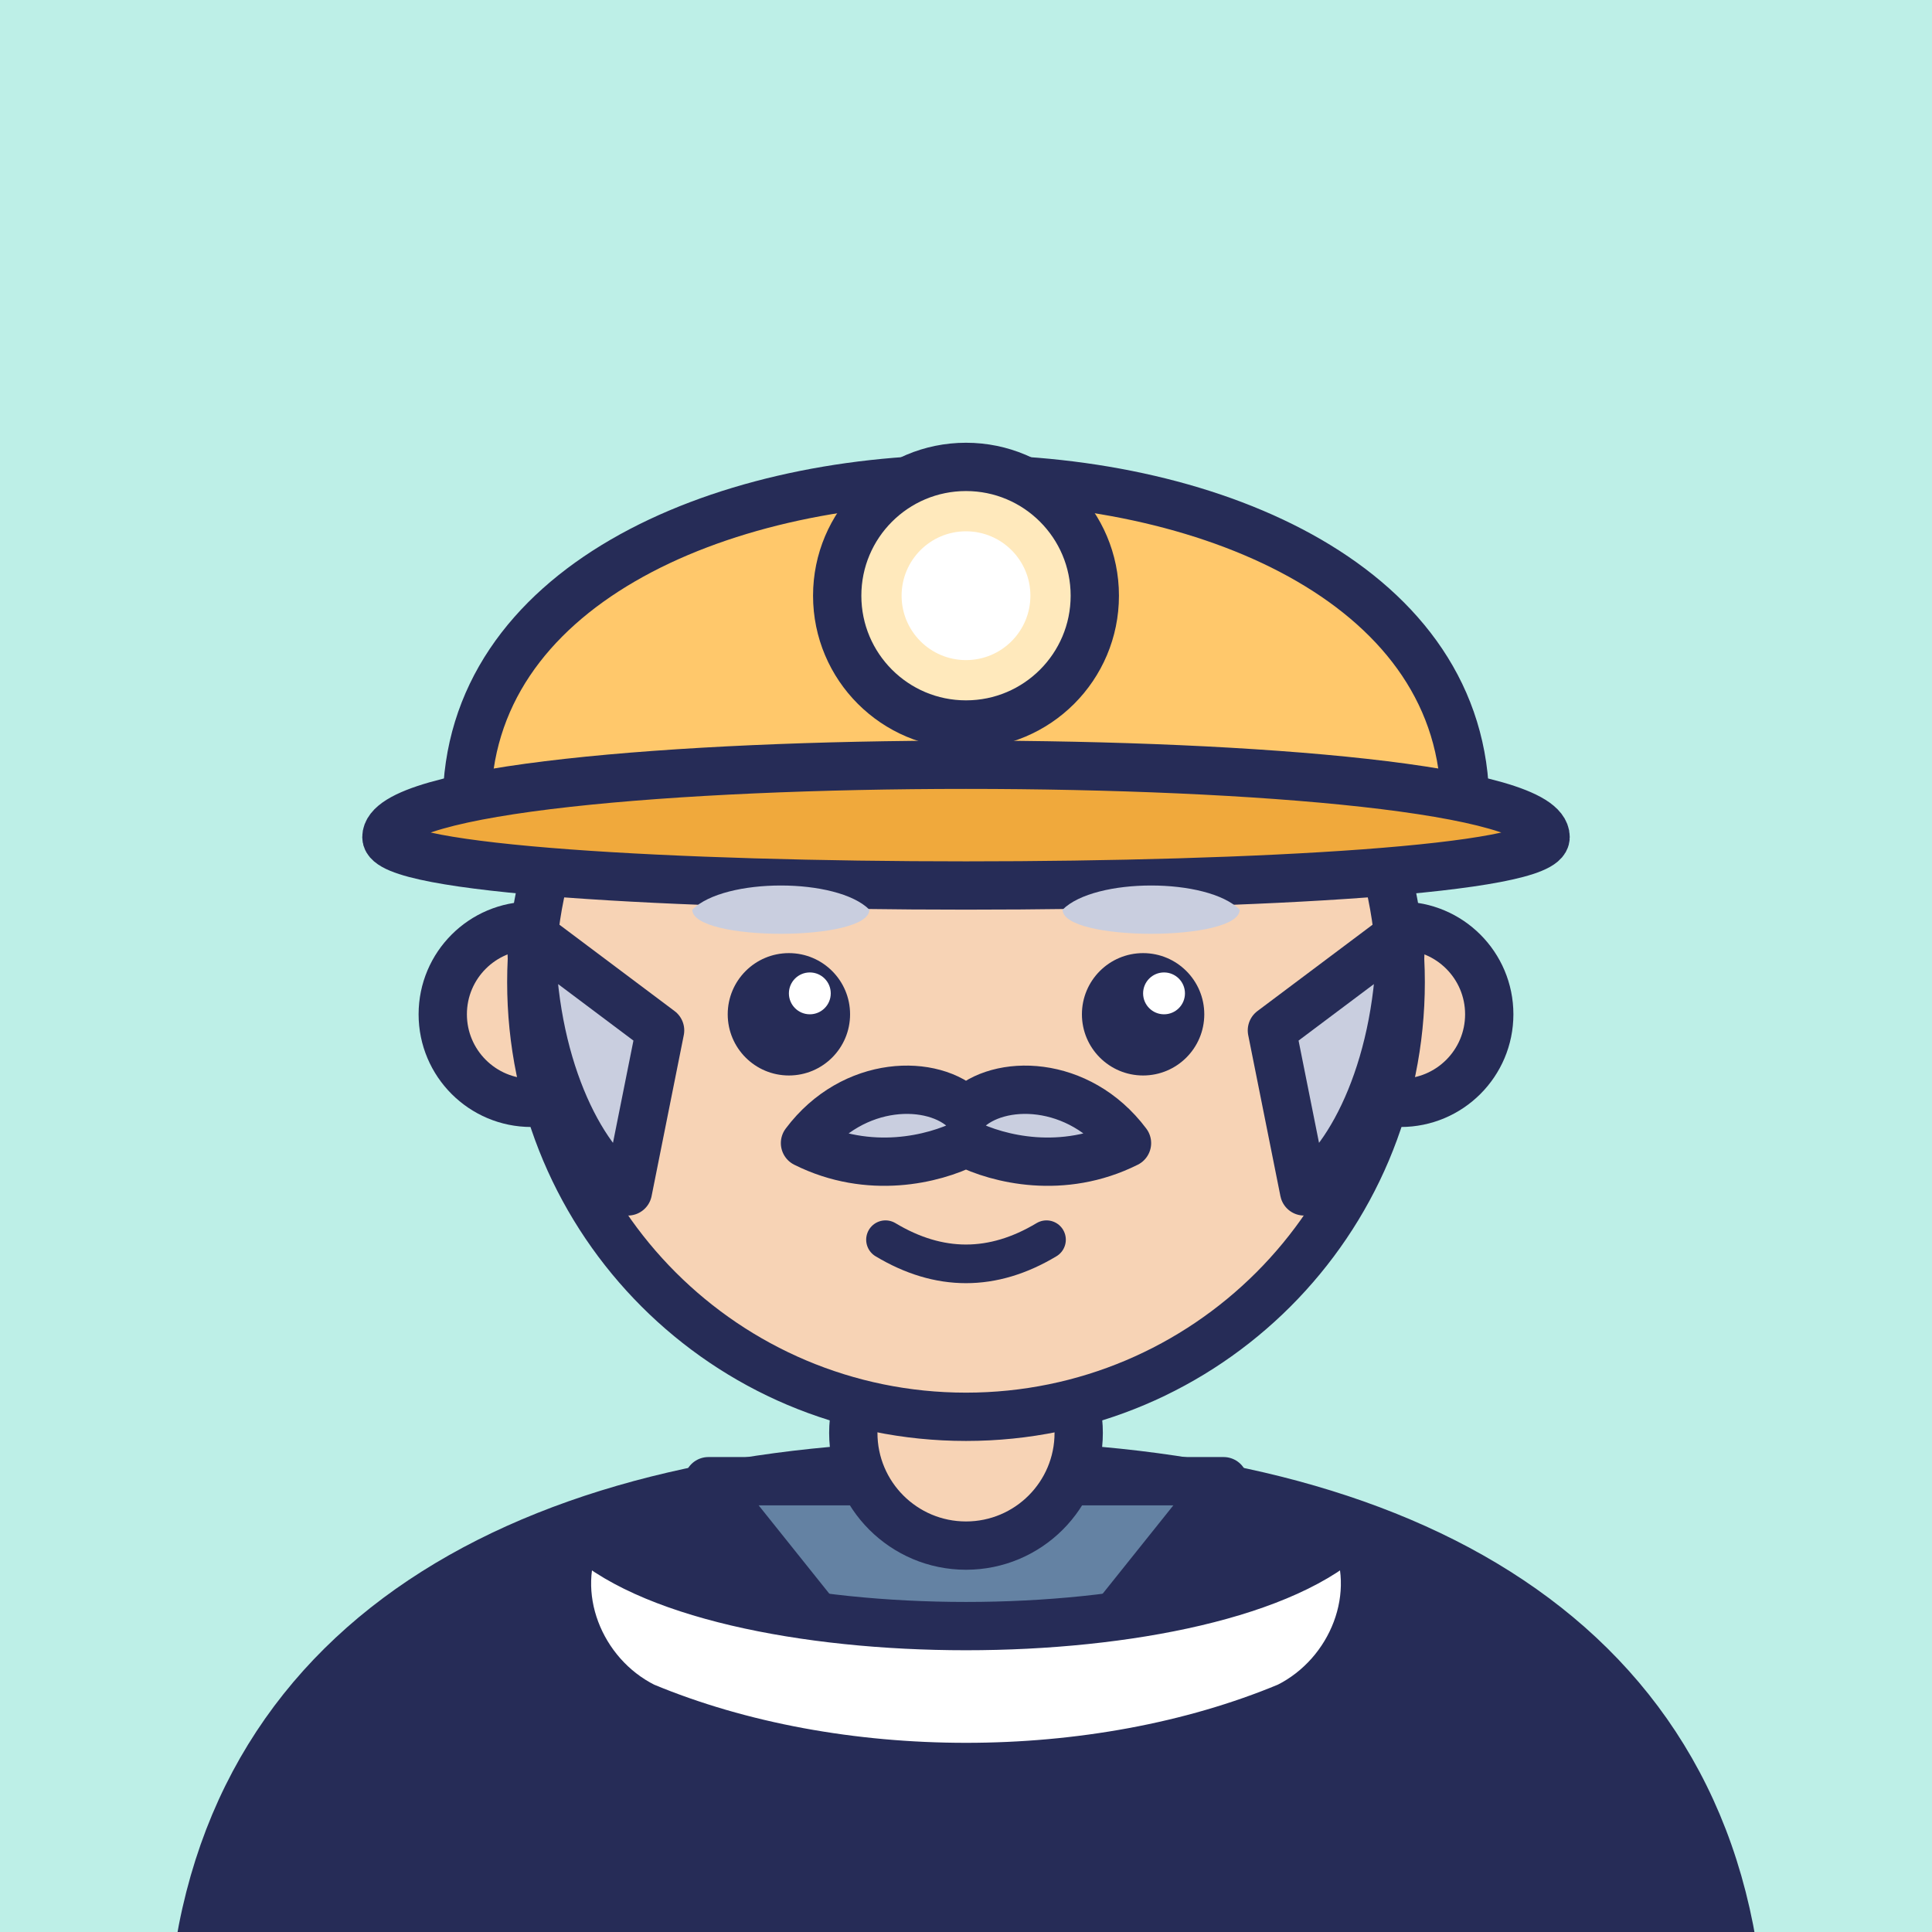
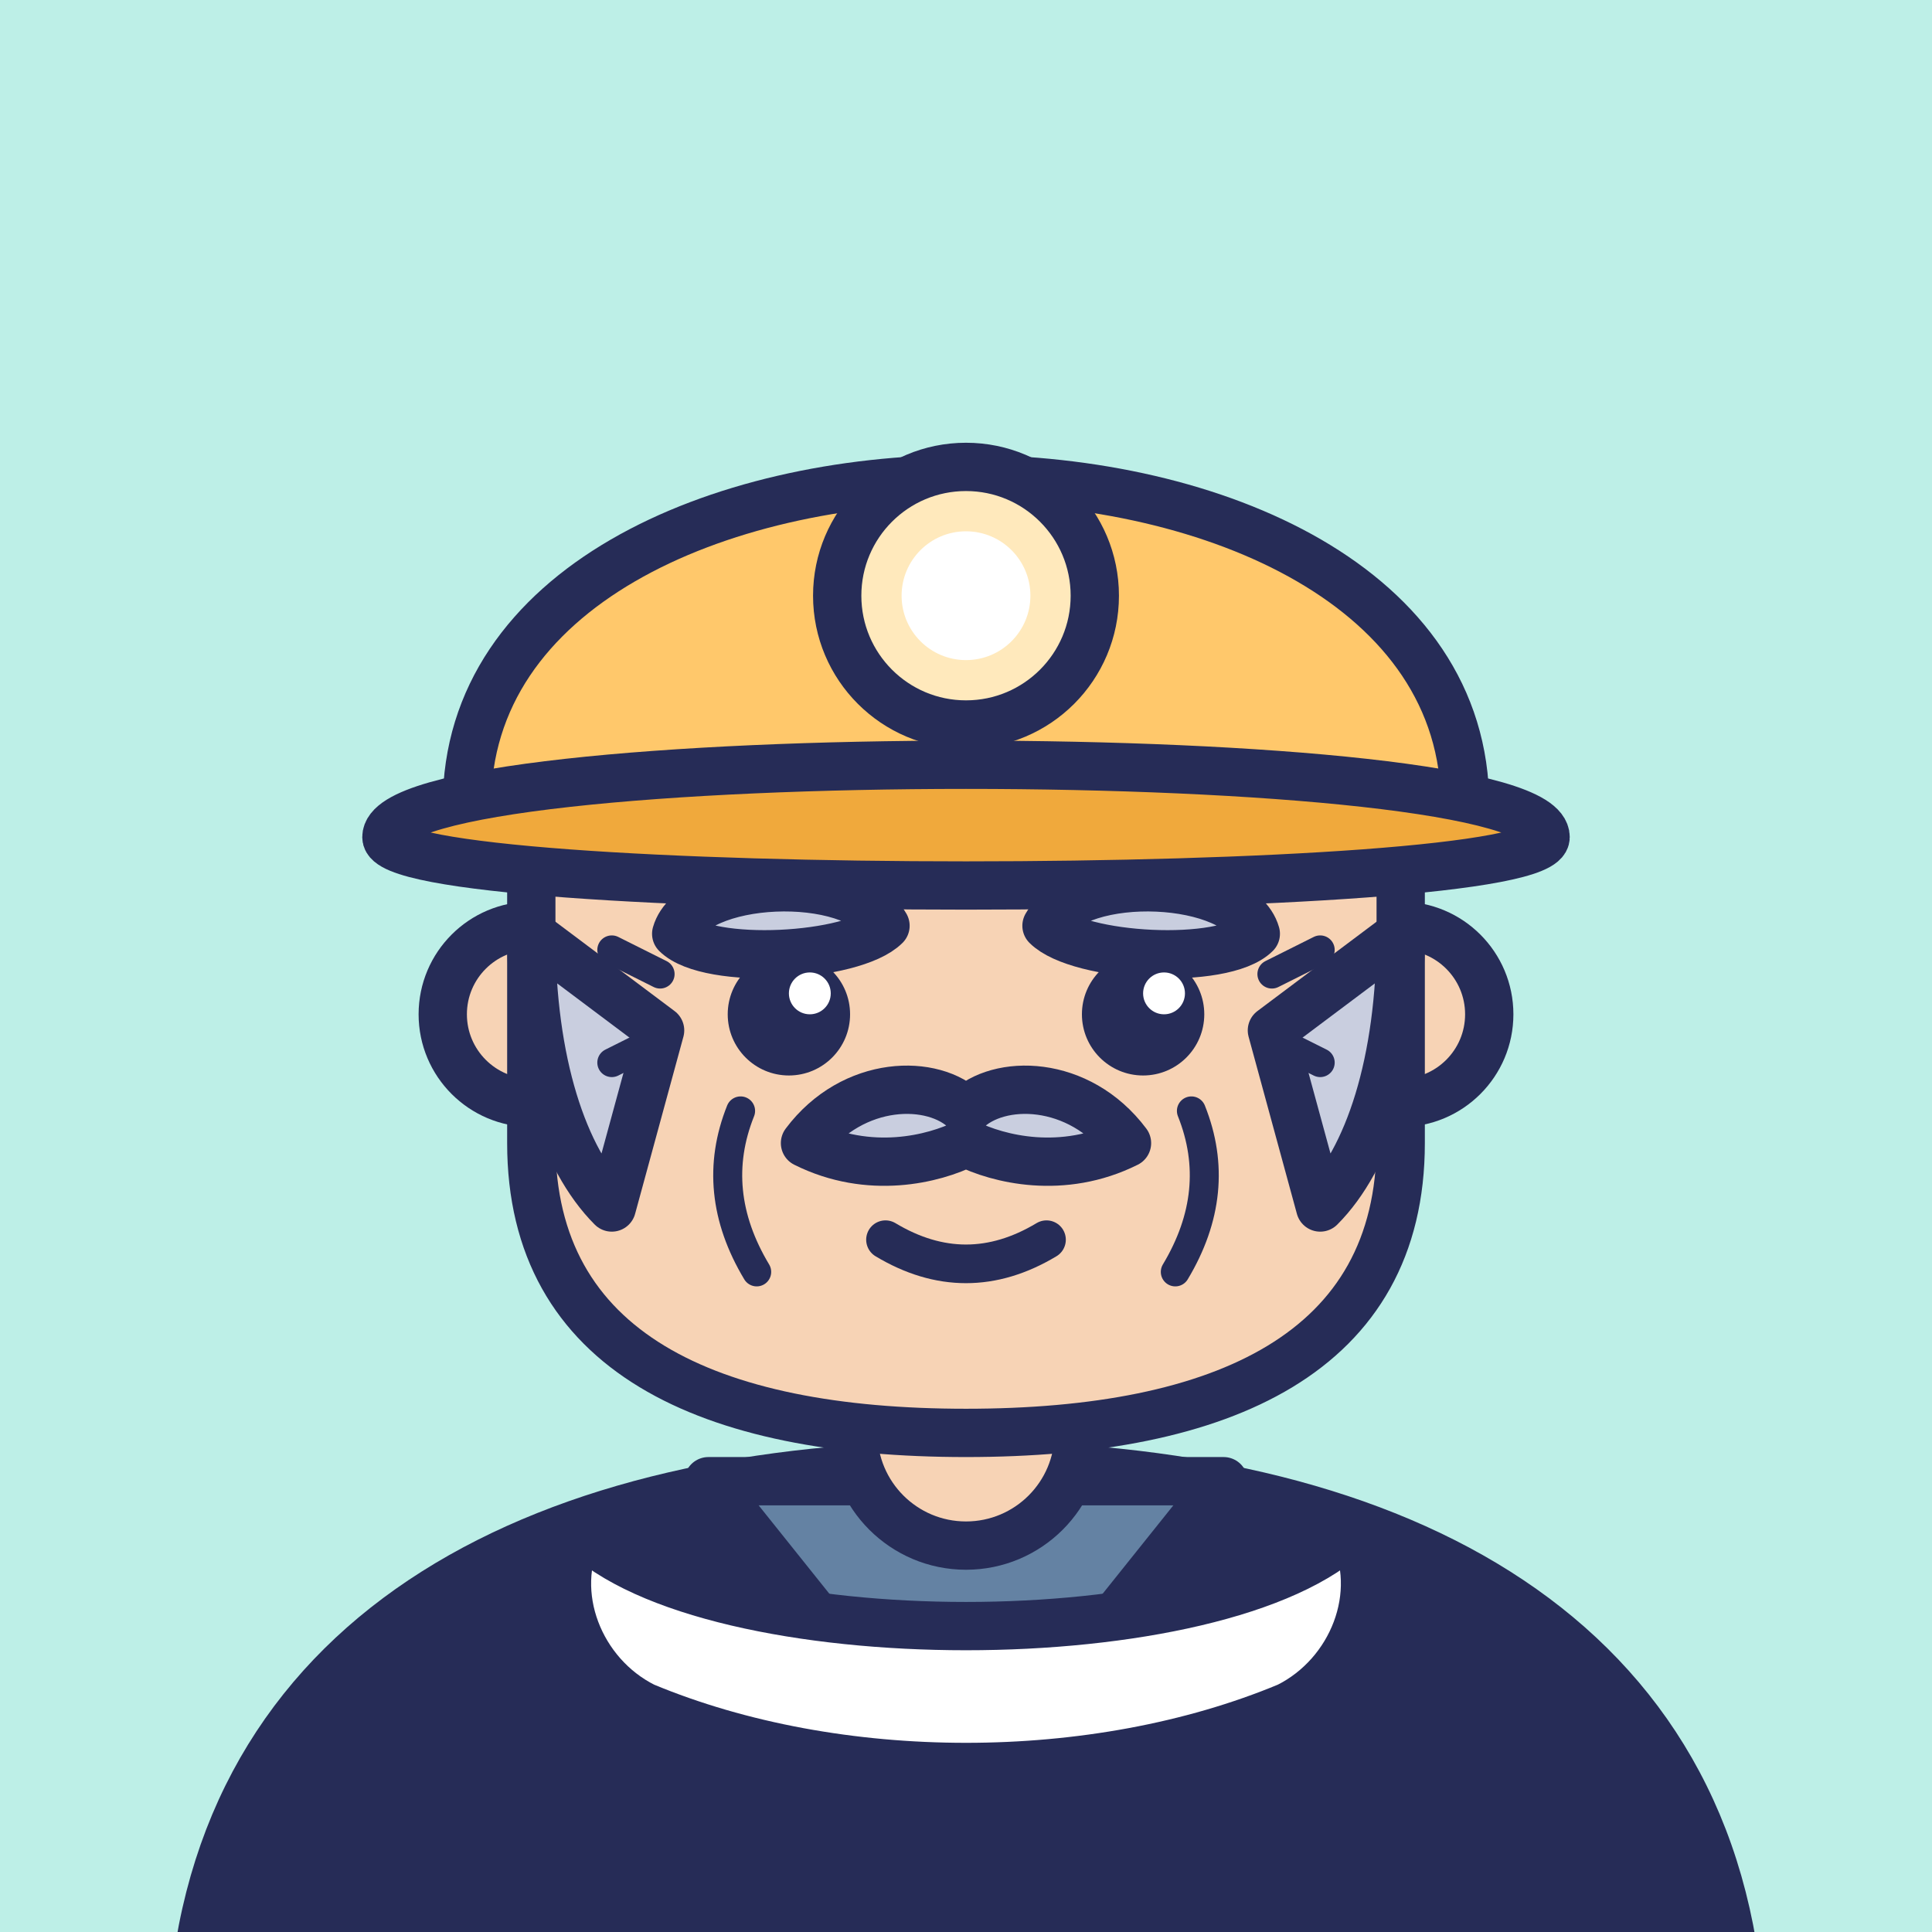
<svg xmlns="http://www.w3.org/2000/svg" width="120" height="120" viewBox="0 0 120 120">
  <rect x="0" y="0" width="120" height="120" fill="#BDEFE7" />
  <path d="M12 124 C14 101 34 91 60 91 C86 91 106 101 108 124 Z" fill="#262C57" stroke="#262C57" stroke-width="3" stroke-linejoin="round" />
  <path d="M44 92 L60 112 L76 92 Z" fill="#6482A3" stroke="#262C57" stroke-width="3" stroke-linejoin="round" />
  <path d="M36 95 C44 103 76 103 84 95 C86 99 84 104 80 106 C68 111 52 111 40 106 C36 104 34 99 36 95 Z" fill="#FFFFFF" stroke="#262C57" stroke-width="3" stroke-linejoin="round" />
  <circle cx="60" cy="89" r="7" fill="#F7D3B5" stroke="#262C57" stroke-width="3" stroke-linejoin="round" />
  <circle cx="33" cy="63" r="5.5" fill="#F7D3B5" stroke="#262C57" stroke-width="3" stroke-linejoin="round" />
  <circle cx="87" cy="63" r="5.5" fill="#F7D3B5" stroke="#262C57" stroke-width="3" stroke-linejoin="round" />
-   <circle cx="60" cy="61" r="27" fill="#F7D3B5" stroke="#262C57" stroke-width="3" stroke-linejoin="round" />
-   <path d="M33 58 C33 66 36 72 39 74 L41 64 Z" fill="#C9CEDF" stroke="#262C57" stroke-width="3" stroke-linejoin="round" />
-   <path d="M87 58 C87 66 84 72 81 74 L79 64 Z" fill="#C9CEDF" stroke="#262C57" stroke-width="3" stroke-linejoin="round" />
+   <path d="M33 52 C33 38 44 35 60 35 C76 35 87 38 87 52 L87 71 C87 84 76 89 60 89 C44 89 33 84 33 71 Z" fill="#F7D3B5" stroke="#262C57" stroke-width="3" stroke-linejoin="round" />
+   <path d="M33 58 C33 66 35 72 38 75 L41 64 Z" fill="#C9CEDF" stroke="#262C57" stroke-width="3" stroke-linejoin="round" />
+   <path d="M87 58 C87 66 85 72 82 75 L79 64 Z" fill="#C9CEDF" stroke="#262C57" stroke-width="3" stroke-linejoin="round" />
  <path d="M29 50 C29 23 91 23 91 50 Z" fill="#FFC86B" stroke="#262C57" stroke-width="3" stroke-linejoin="round" />
  <path d="M24 52 C24 46 96 46 96 52 C96 56 24 56 24 52 Z" fill="#F0A93C" stroke="#262C57" stroke-width="3" stroke-linejoin="round" />
  <circle cx="60" cy="37" r="8" fill="#FFE9BC" stroke="#262C57" stroke-width="3" stroke-linejoin="round" />
  <circle cx="60" cy="37" r="4" fill="#FFFFFF" />
-   <path d="M43 56.5 C45 54.5 52 54.5 54 56.5 C54 58.5 43 58.5 43 56.5 Z" fill="#C9CEDF" />
-   <path d="M66 56.5 C68 54.5 75 54.5 77 56.5 C77 58.5 66 58.5 66 56.5 Z" fill="#C9CEDF" />
+   <path d="M42 58 C43 54.5 53 54 55 57.5 C53 59.5 44 60 42 58 Z" fill="#C9CEDF" stroke="#262C57" stroke-width="3" stroke-linejoin="round" />
+   <path d="M78 58 C77 54.5 67 54 65 57.5 C67 59.5 76 60 78 58 Z" fill="#C9CEDF" stroke="#262C57" stroke-width="3" stroke-linejoin="round" />
  <circle cx="49" cy="63" r="3.8" fill="#262C57" />
  <circle cx="71" cy="63" r="3.8" fill="#262C57" />
  <circle cx="50.3" cy="61.7" r="1.3" fill="#FFFFFF" />
  <circle cx="72.3" cy="61.7" r="1.3" fill="#FFFFFF" />
+   <path d="M41 60.5 L38 59" fill="none" stroke="#262C57" stroke-width="1.8" stroke-linecap="round" stroke-linejoin="round" />
+   <path d="M41 64.5 L38 66" fill="none" stroke="#262C57" stroke-width="1.8" stroke-linecap="round" stroke-linejoin="round" />
+   <path d="M79 60.5 L82 59" fill="none" stroke="#262C57" stroke-width="1.8" stroke-linecap="round" stroke-linejoin="round" />
+   <path d="M79 64.5 L82 66" fill="none" stroke="#262C57" stroke-width="1.8" stroke-linecap="round" stroke-linejoin="round" />
+   <path d="M46 69 Q44 74 47 79" fill="none" stroke="#262C57" stroke-width="1.8" stroke-linecap="round" stroke-linejoin="round" />
+   <path d="M74 69 Q76 74 73 79" fill="none" stroke="#262C57" stroke-width="1.8" stroke-linecap="round" stroke-linejoin="round" />
  <path d="M50 71 C53 67 58 67 60 69 C62 67 67 67 70 71 C66 73 62 72 60 71 C58 72 54 73 50 71 Z" fill="#C9CEDF" stroke="#262C57" stroke-width="3" stroke-linejoin="round" />
  <path d="M55 77 Q60 80 65 77" fill="none" stroke="#262C57" stroke-width="2.4" stroke-linecap="round" stroke-linejoin="round" />
</svg>
